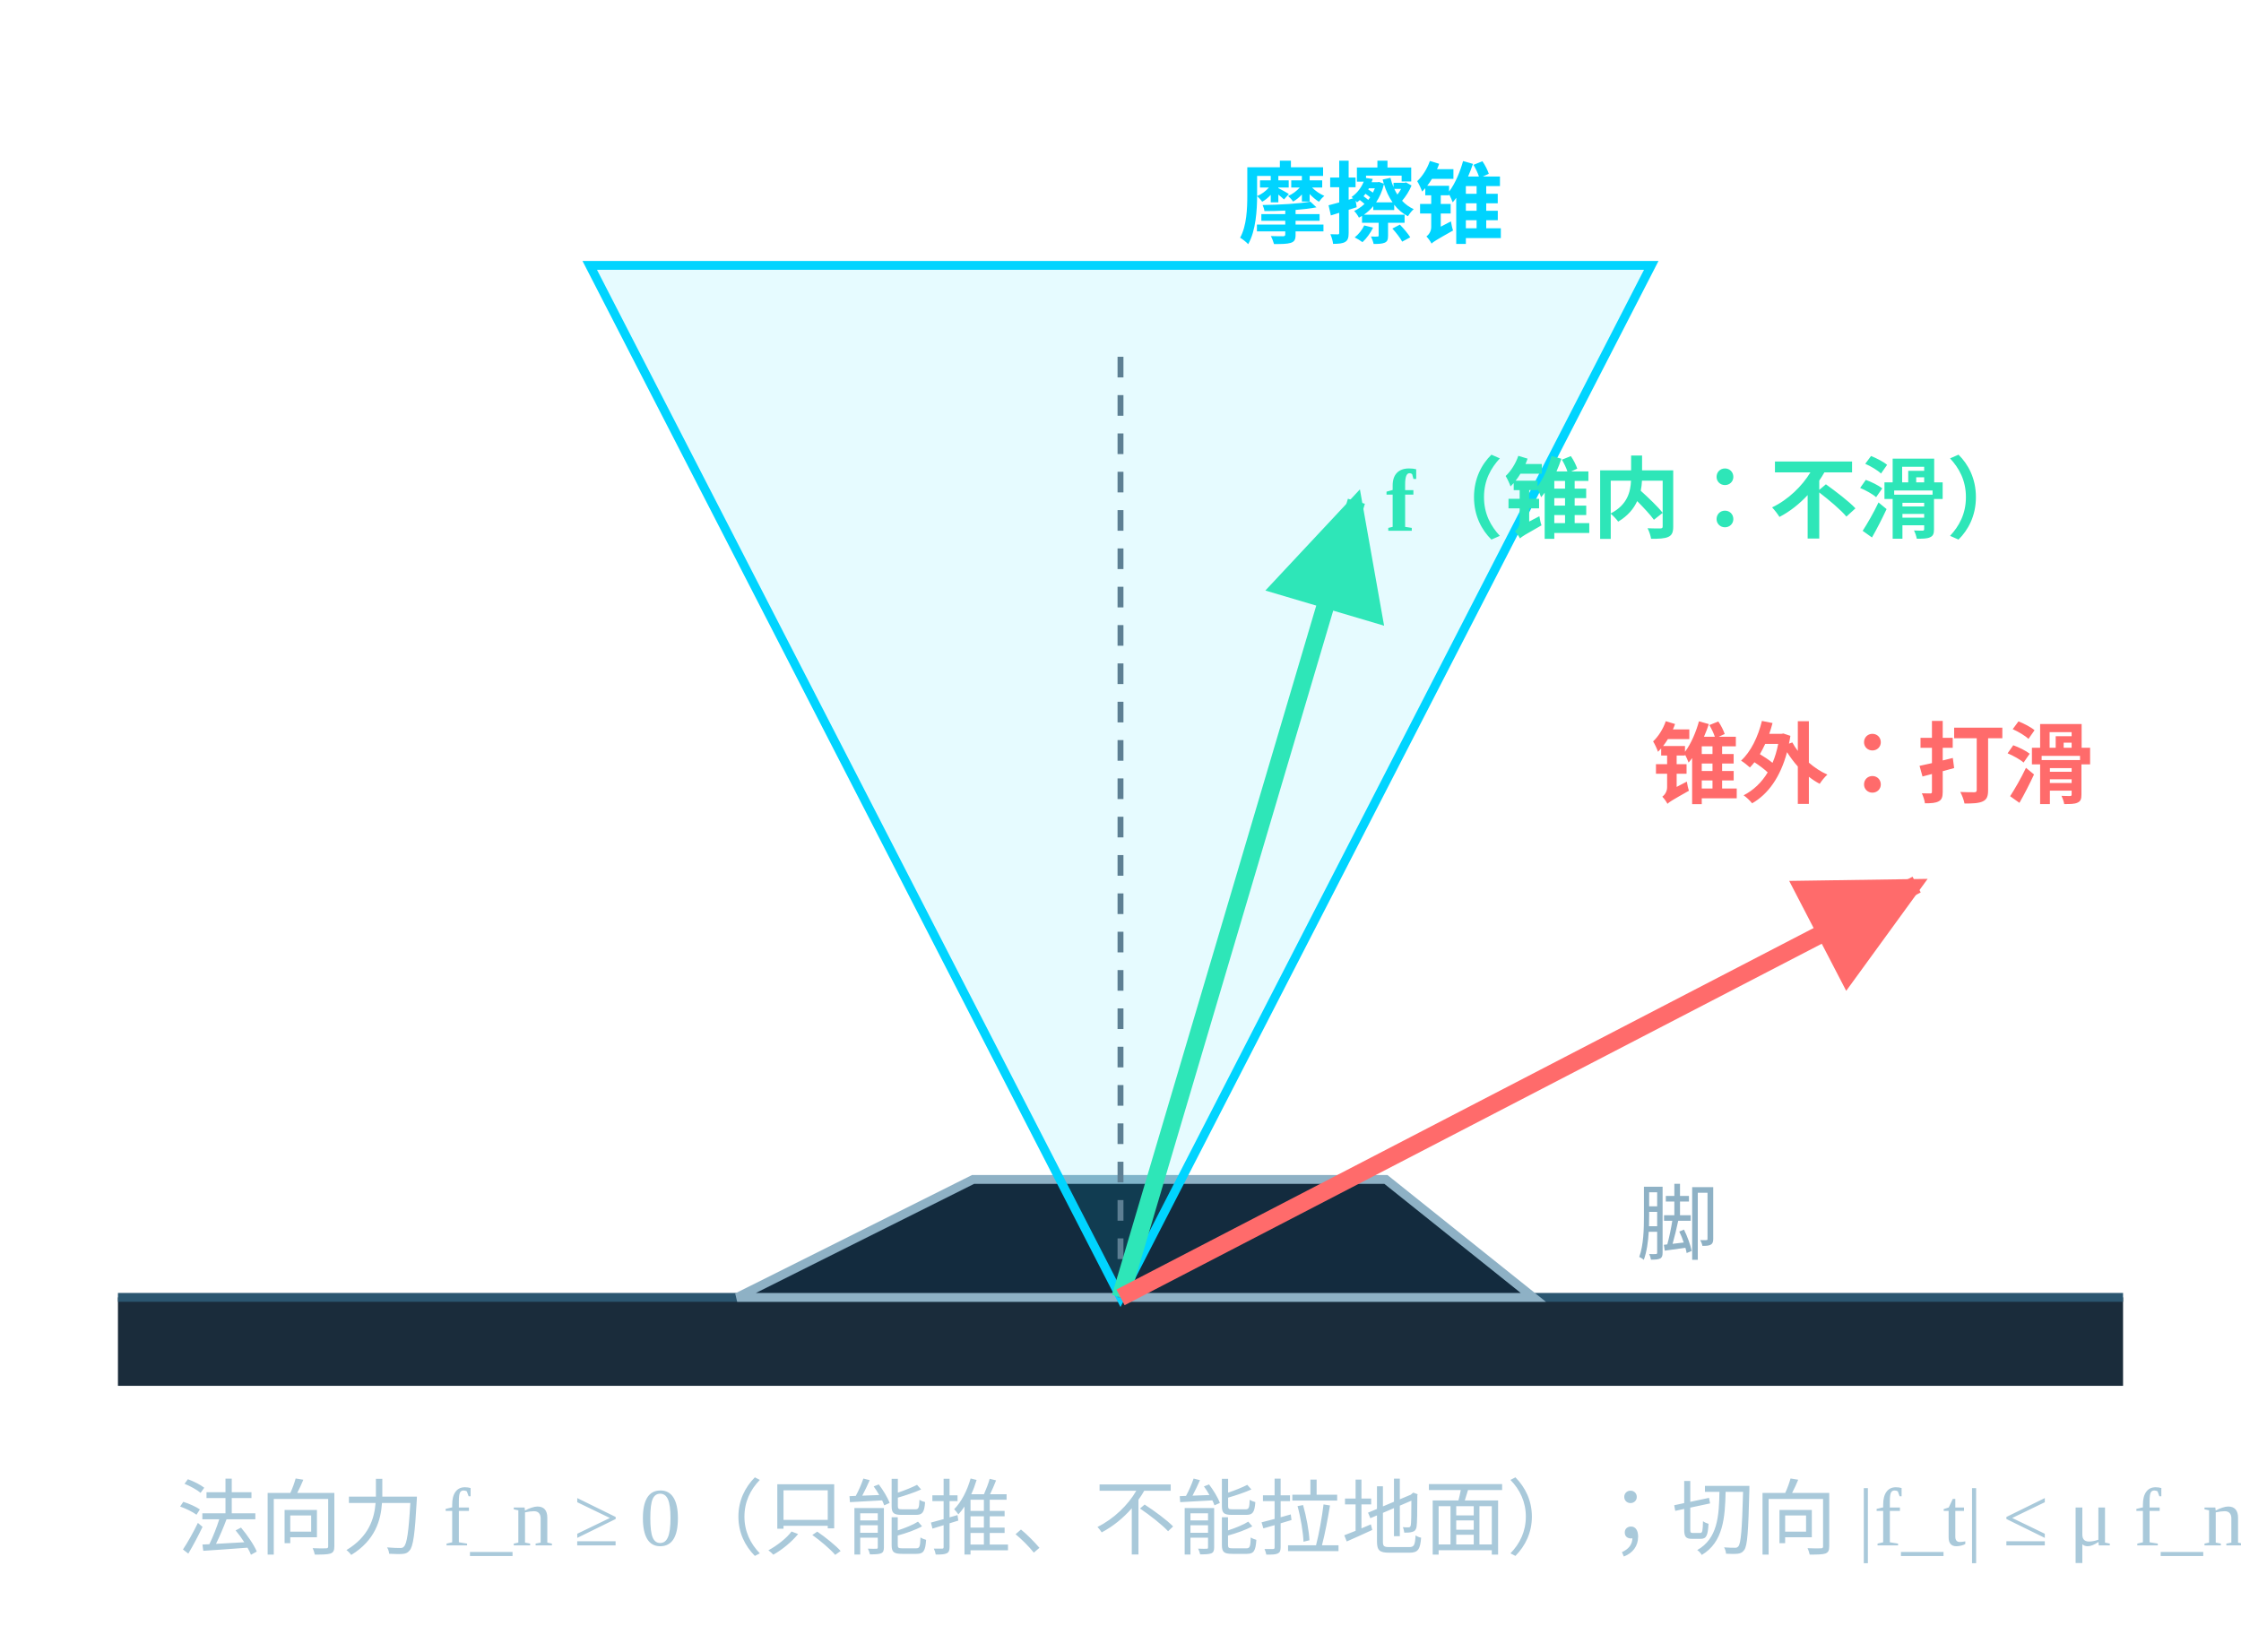
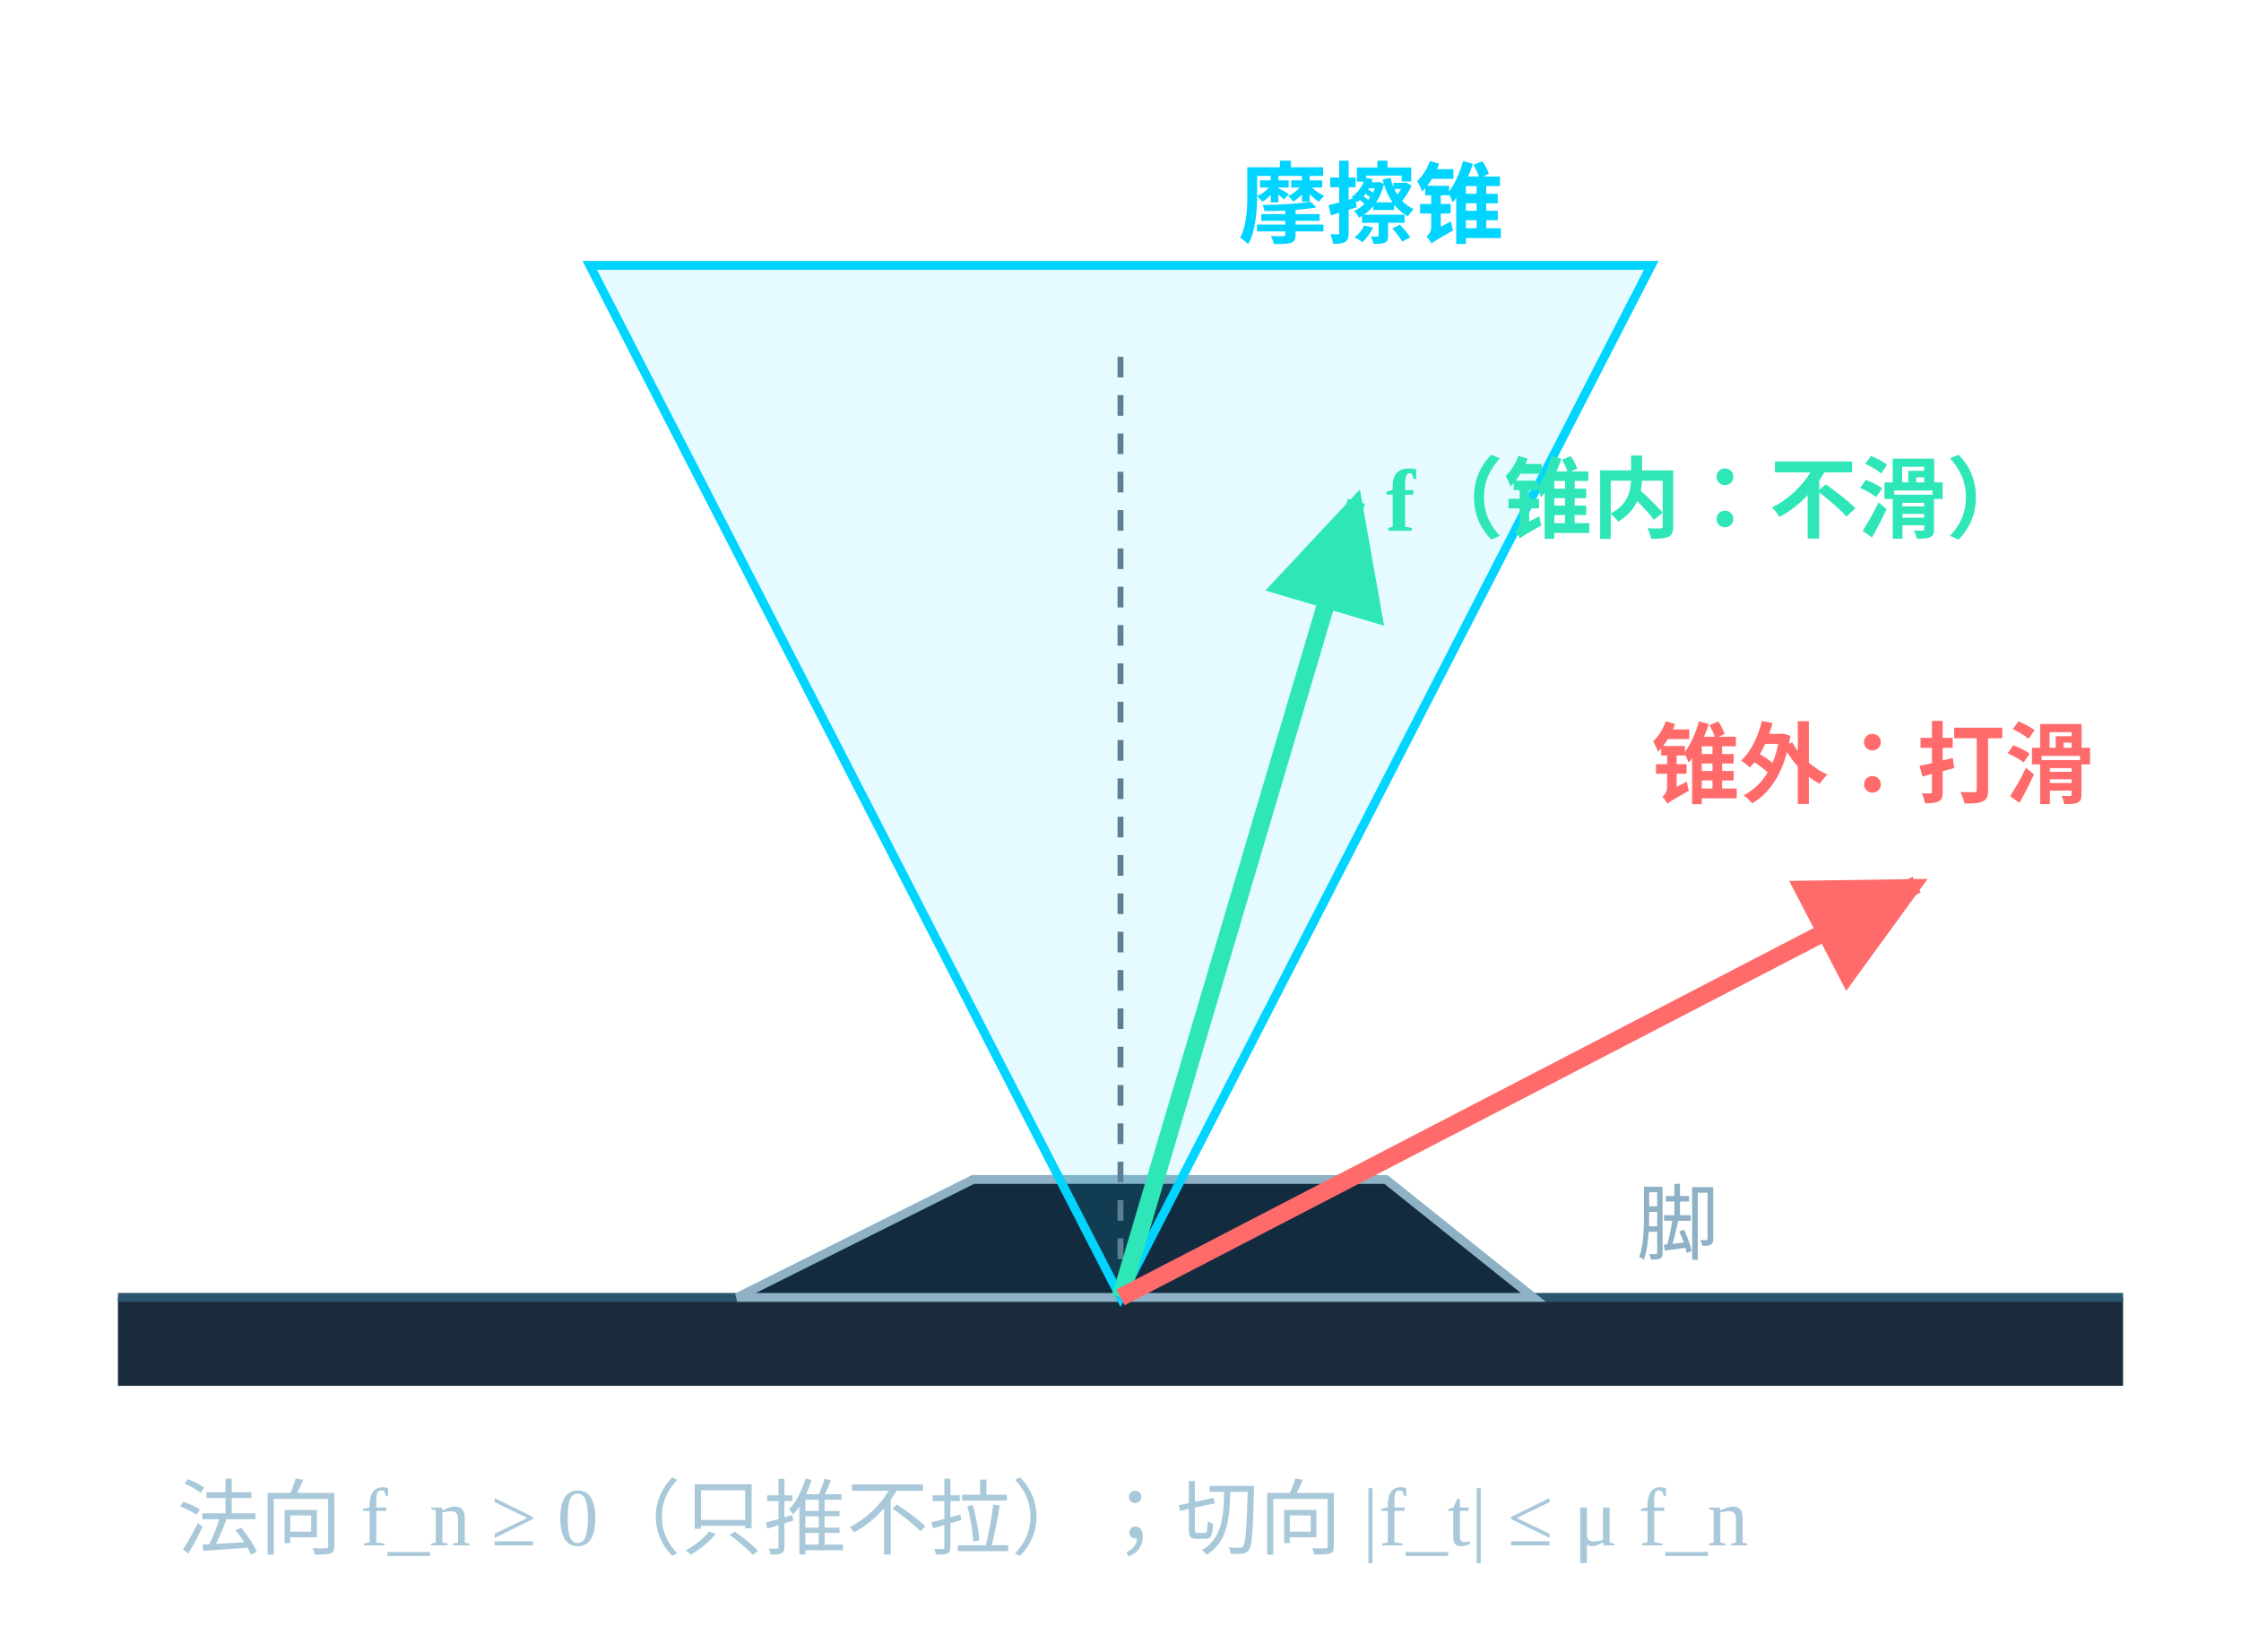
<svg xmlns="http://www.w3.org/2000/svg" viewBox="0 0 760 560" width="760" height="560">
  <defs>
    <marker id="fa" viewBox="0 0 10 10" refX="9" refY="5" markerWidth="7" markerHeight="7" orient="auto-start-reverse">
      <path d="M0,0 L10,5 L0,10 z" fill="context-stroke" />
    </marker>
    <style>.sm{font-size:28px}.lb{font-size:30px;font-weight:700}</style>
  </defs>
  <rect x="40" y="440" width="680" height="30" fill="#1a2c3b" />
  <path d="M40,440 H720" stroke="#2b5670" stroke-width="3" />
  <path d="M250,440 L330,400 H470 L520,440 Z" fill="#132b3e" stroke="#8eb1c5" stroke-width="3" />
  <text class="sm" x="555" y="425" fill="#8eb1c5">脚</text>
  <path d="M380,440 L200,90 L560,90 Z" fill="rgba(0,212,255,0.10)" stroke="#00d4ff" stroke-width="3" />
  <text class="lb" x="420" y="80" fill="#00d4ff">摩擦锥</text>
  <path d="M380,440 L380,120" stroke="#5d7f93" stroke-width="2" stroke-dasharray="7 6" />
  <g data-s="1">
    <path d="M380,440 L460,170" stroke="#2ee6b8" stroke-width="6" fill="none" marker-end="url(#fa)" />
    <text class="lb" x="470" y="180" fill="#2ee6b8">f（锥内：不滑）</text>
  </g>
  <g data-s="2">
    <path d="M380,440 L650,300" stroke="#ff6b6b" stroke-width="6" fill="none" marker-end="url(#fa)" />
    <text class="lb" x="560" y="270" fill="#ff6b6b">锥外：打滑</text>
  </g>
-   <text class="sm" x="60" y="525" fill="#a9c9da">法向力 f_n ≥ 0（只能推、不能拉地面）；切向 |f_t| ≤ μ f_n</text>
+   <text class="sm" x="60" y="525" fill="#a9c9da">法向 f_n ≥ 0（只推不拉）；切向 |f_t| ≤ μ f_n</text>
</svg>
